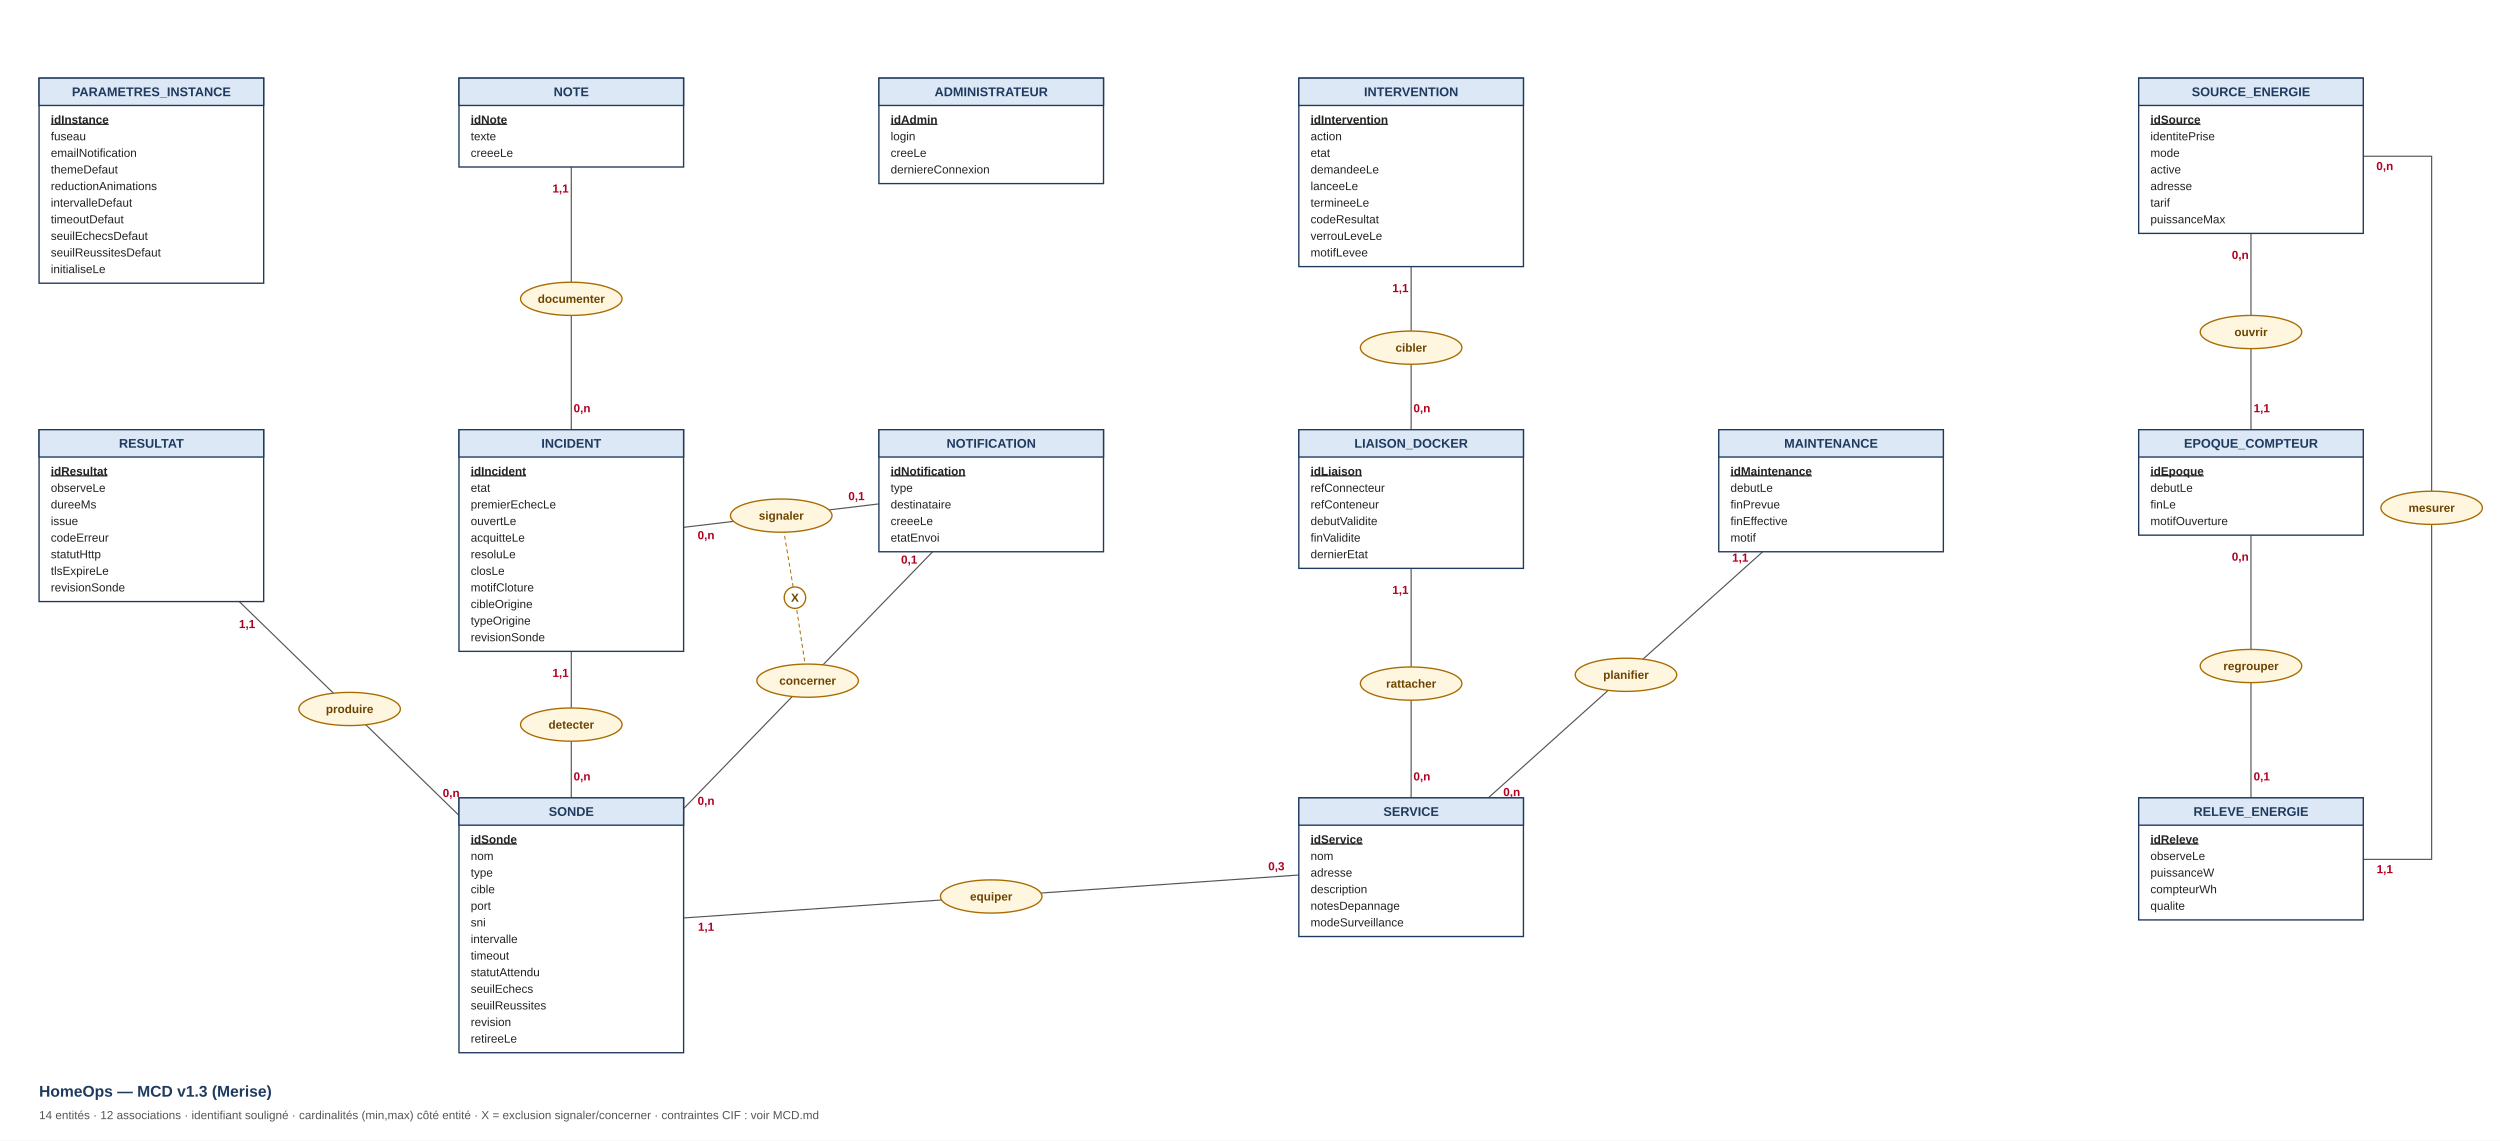
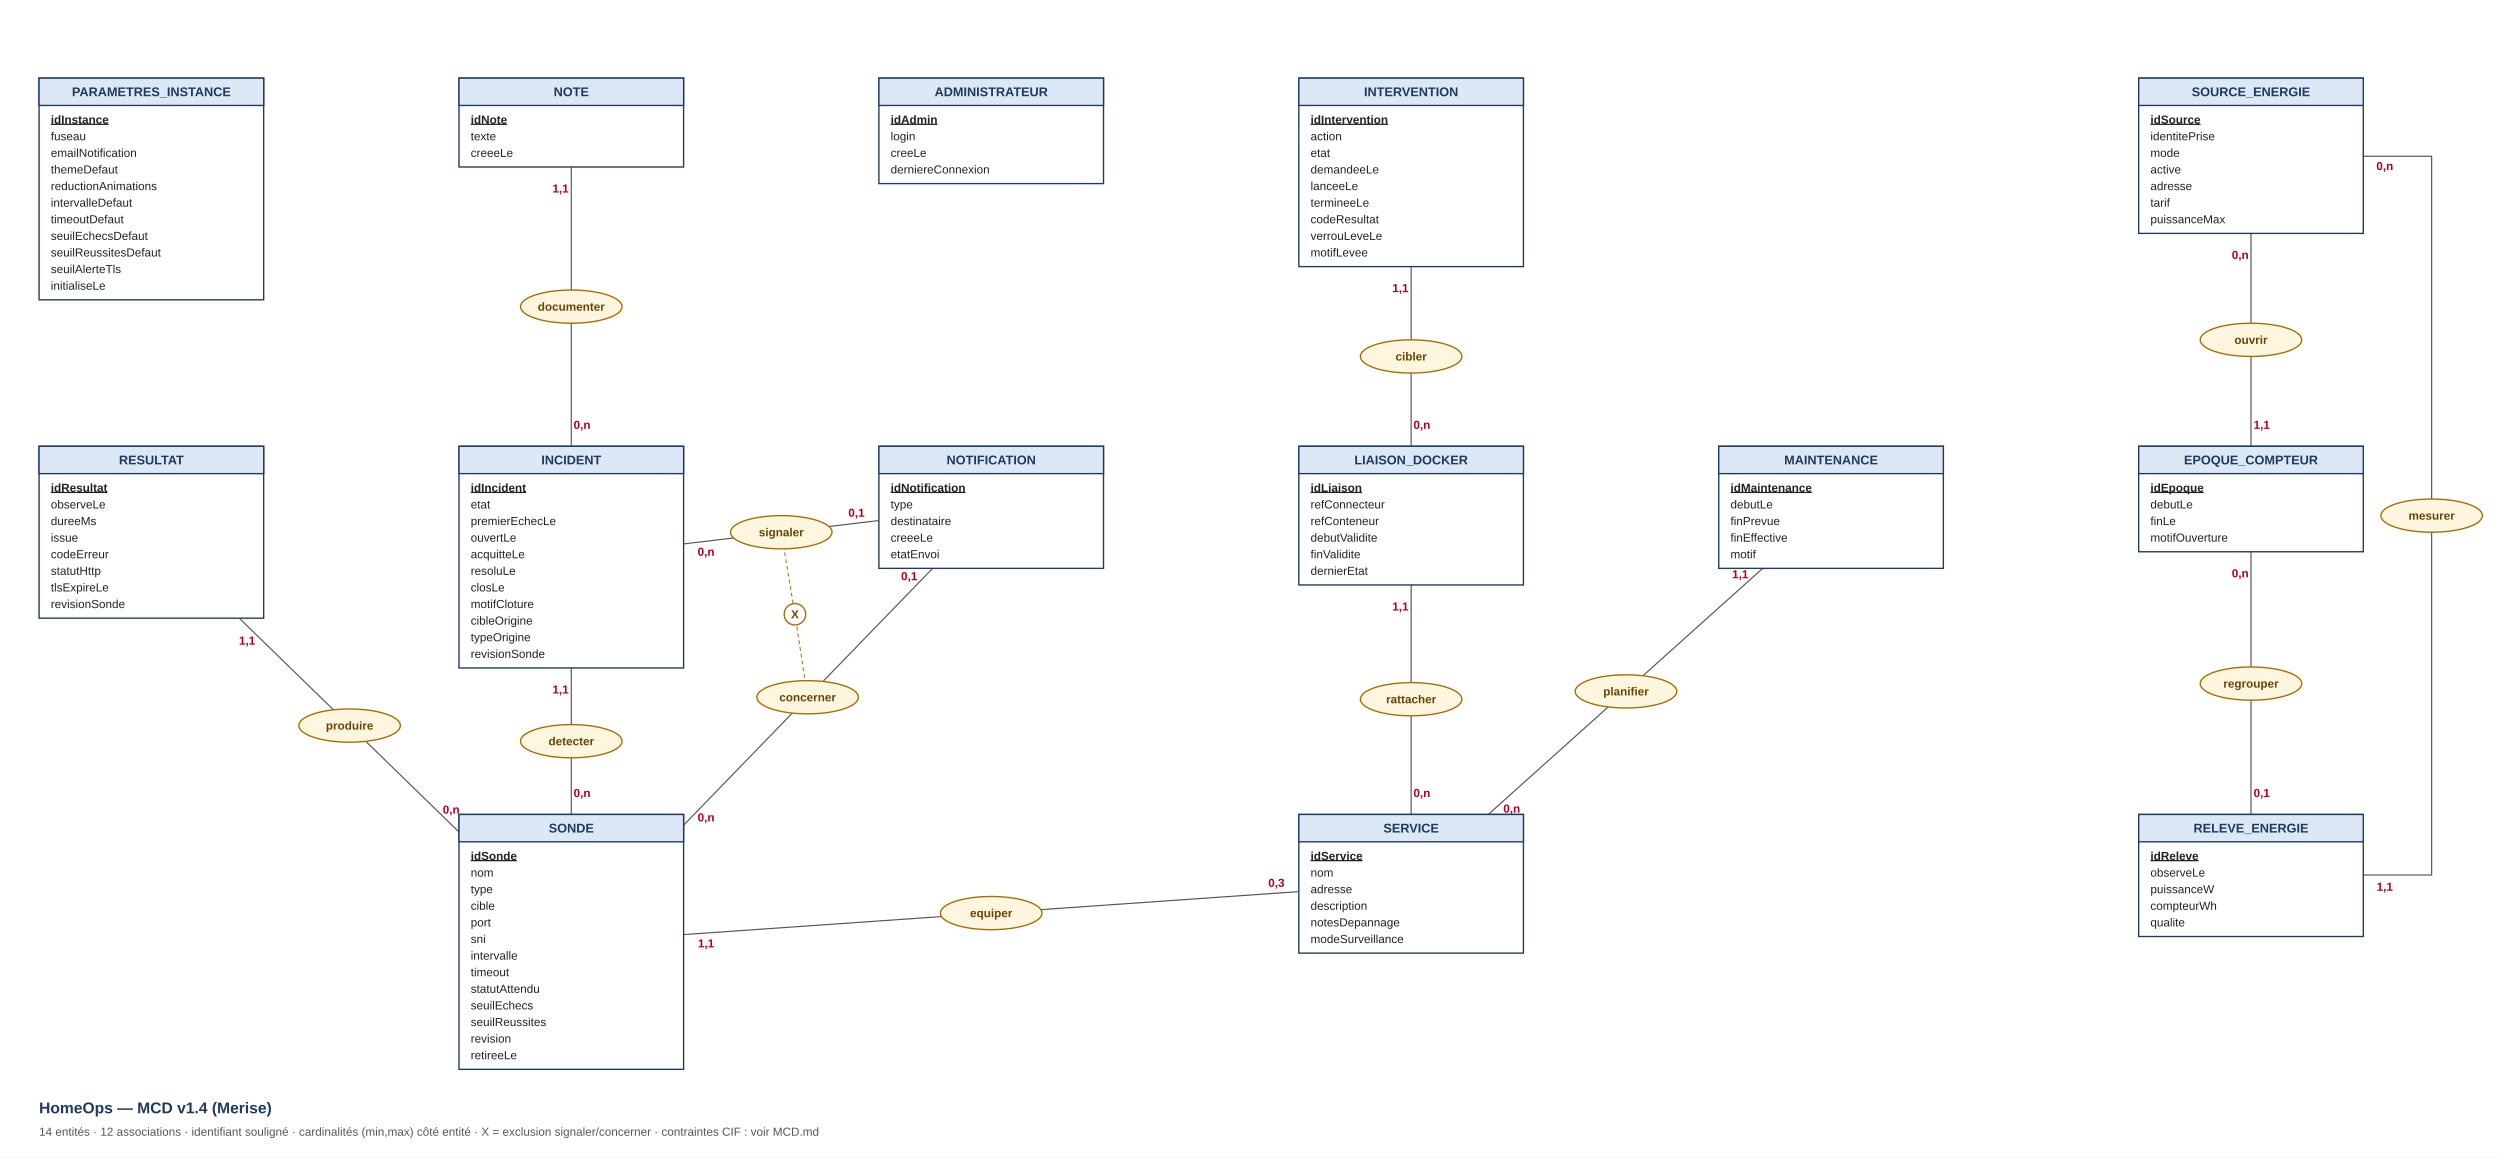
- <svg xmlns="http://www.w3.org/2000/svg" width="2560" height="1168" viewBox="0 0 2560 1168" font-family="Segoe UI, Arial, sans-serif">
+ <svg xmlns="http://www.w3.org/2000/svg" width="2560" height="1185" viewBox="0 0 2560 1185" font-family="Segoe UI, Arial, sans-serif">
  <style>.ent{fill:#fff;stroke:#1f3a5f;stroke-width:1.4}.hd{fill:#dce8f5;stroke:#1f3a5f;stroke-width:1.4}.en{font-size:13px;font-weight:700;fill:#1f3a5f}.at{font-size:12px;fill:#222}.lk{fill:none;stroke:#555;stroke-width:1.2}.as{fill:#fff6e0;stroke:#a86b00;stroke-width:1.4}.an{font-size:12px;font-weight:600;fill:#6b4400}.aa{font-size:11px;fill:#6b4400}.card{font-size:12px;font-weight:600;fill:#b00020}.ti{font-size:16px;font-weight:700;fill:#1f3a5f}.no{font-size:12px;fill:#555}</style>
-   <rect width="2560" height="1168" fill="#fff" />
-   <polyline points="800,528 814,612 827,697" fill="none" stroke="#a86b00" stroke-dasharray="4 3" />
-   <polyline class="lk" points="1330,896 700,940" />
-   <text x="1307" y="887" class="card" text-anchor="middle" dominant-baseline="central">0,3</text>
-   <text x="723" y="949" class="card" text-anchor="middle" dominant-baseline="central">1,1</text>
-   <polyline class="lk" points="470,835 245,616" />
-   <text x="462" y="812" class="card" text-anchor="middle" dominant-baseline="central">0,n</text>
-   <text x="253" y="639" class="card" text-anchor="middle" dominant-baseline="central">1,1</text>
-   <polyline class="lk" points="585,817 585,667" />
-   <text x="596" y="795" class="card" text-anchor="middle" dominant-baseline="central">0,n</text>
-   <text x="574" y="689" class="card" text-anchor="middle" dominant-baseline="central">1,1</text>
-   <polyline class="lk" points="585,440 585,171" />
-   <text x="596" y="418" class="card" text-anchor="middle" dominant-baseline="central">0,n</text>
+   <rect width="2560" height="1185" fill="#fff" />
+   <polyline points="800,545 814,629 827,714" fill="none" stroke="#a86b00" stroke-dasharray="4 3" />
+   <polyline class="lk" points="1330,913 700,957" />
+   <text x="1307" y="904" class="card" text-anchor="middle" dominant-baseline="central">0,3</text>
+   <text x="723" y="966" class="card" text-anchor="middle" dominant-baseline="central">1,1</text>
+   <polyline class="lk" points="470,852 245,633" />
+   <text x="462" y="829" class="card" text-anchor="middle" dominant-baseline="central">0,n</text>
+   <text x="253" y="656" class="card" text-anchor="middle" dominant-baseline="central">1,1</text>
+   <polyline class="lk" points="585,834 585,684" />
+   <text x="596" y="812" class="card" text-anchor="middle" dominant-baseline="central">0,n</text>
+   <text x="574" y="706" class="card" text-anchor="middle" dominant-baseline="central">1,1</text>
+   <polyline class="lk" points="585,457 585,171" />
+   <text x="596" y="435" class="card" text-anchor="middle" dominant-baseline="central">0,n</text>
  <text x="574" y="193" class="card" text-anchor="middle" dominant-baseline="central">1,1</text>
-   <polyline class="lk" points="700,540 900,516" />
-   <text x="723" y="548" class="card" text-anchor="middle" dominant-baseline="central">0,n</text>
-   <text x="877" y="508" class="card" text-anchor="middle" dominant-baseline="central">0,1</text>
-   <polyline class="lk" points="700,828 955,565" />
-   <text x="723" y="820" class="card" text-anchor="middle" dominant-baseline="central">0,n</text>
-   <text x="931" y="573" class="card" text-anchor="middle" dominant-baseline="central">0,1</text>
-   <polyline class="lk" points="1524,817 1805,565" />
-   <text x="1548" y="811" class="card" text-anchor="middle" dominant-baseline="central">0,n</text>
-   <text x="1782" y="571" class="card" text-anchor="middle" dominant-baseline="central">1,1</text>
-   <polyline class="lk" points="1445,817 1445,582" />
-   <text x="1456" y="795" class="card" text-anchor="middle" dominant-baseline="central">0,n</text>
-   <text x="1434" y="604" class="card" text-anchor="middle" dominant-baseline="central">1,1</text>
-   <polyline class="lk" points="1445,440 1445,273" />
-   <text x="1456" y="418" class="card" text-anchor="middle" dominant-baseline="central">0,n</text>
+   <polyline class="lk" points="700,557 900,533" />
+   <text x="723" y="565" class="card" text-anchor="middle" dominant-baseline="central">0,n</text>
+   <text x="877" y="525" class="card" text-anchor="middle" dominant-baseline="central">0,1</text>
+   <polyline class="lk" points="700,845 955,582" />
+   <text x="723" y="837" class="card" text-anchor="middle" dominant-baseline="central">0,n</text>
+   <text x="931" y="590" class="card" text-anchor="middle" dominant-baseline="central">0,1</text>
+   <polyline class="lk" points="1524,834 1805,582" />
+   <text x="1548" y="828" class="card" text-anchor="middle" dominant-baseline="central">0,n</text>
+   <text x="1782" y="588" class="card" text-anchor="middle" dominant-baseline="central">1,1</text>
+   <polyline class="lk" points="1445,834 1445,599" />
+   <text x="1456" y="812" class="card" text-anchor="middle" dominant-baseline="central">0,n</text>
+   <text x="1434" y="621" class="card" text-anchor="middle" dominant-baseline="central">1,1</text>
+   <polyline class="lk" points="1445,457 1445,273" />
+   <text x="1456" y="435" class="card" text-anchor="middle" dominant-baseline="central">0,n</text>
  <text x="1434" y="295" class="card" text-anchor="middle" dominant-baseline="central">1,1</text>
-   <polyline class="lk" points="2305,239 2305,440" />
+   <polyline class="lk" points="2305,239 2305,457" />
  <text x="2294" y="261" class="card" text-anchor="middle" dominant-baseline="central">0,n</text>
-   <text x="2316" y="418" class="card" text-anchor="middle" dominant-baseline="central">1,1</text>
-   <polyline class="lk" points="2420,160 2490,160 2490,880 2420,880" />
+   <text x="2316" y="435" class="card" text-anchor="middle" dominant-baseline="central">1,1</text>
+   <polyline class="lk" points="2420,160 2490,160 2490,896 2420,896" />
  <text x="2442" y="170" class="card" text-anchor="middle" dominant-baseline="central">0,n</text>
-   <text x="2442" y="890" class="card" text-anchor="middle" dominant-baseline="central">1,1</text>
-   <polyline class="lk" points="2305,548 2305,817" />
-   <text x="2294" y="570" class="card" text-anchor="middle" dominant-baseline="central">0,n</text>
-   <text x="2316" y="795" class="card" text-anchor="middle" dominant-baseline="central">0,1</text>
-   <ellipse class="as" cx="1015" cy="918" rx="52" ry="17" />
-   <text x="1015" y="918" class="an" text-anchor="middle" dominant-baseline="central">equiper</text>
-   <ellipse class="as" cx="358" cy="726" rx="52" ry="17" />
-   <text x="358" y="726" class="an" text-anchor="middle" dominant-baseline="central">produire</text>
-   <ellipse class="as" cx="585" cy="742" rx="52" ry="17" />
-   <text x="585" y="742" class="an" text-anchor="middle" dominant-baseline="central">detecter</text>
-   <ellipse class="as" cx="585" cy="306" rx="52" ry="17" />
-   <text x="585" y="306" class="an" text-anchor="middle" dominant-baseline="central">documenter</text>
-   <ellipse class="as" cx="800" cy="528" rx="52" ry="17" />
-   <text x="800" y="528" class="an" text-anchor="middle" dominant-baseline="central">signaler</text>
-   <ellipse class="as" cx="827" cy="697" rx="52" ry="17" />
-   <text x="827" y="697" class="an" text-anchor="middle" dominant-baseline="central">concerner</text>
-   <ellipse class="as" cx="1665" cy="691" rx="52" ry="17" />
-   <text x="1665" y="691" class="an" text-anchor="middle" dominant-baseline="central">planifier</text>
-   <ellipse class="as" cx="1445" cy="700" rx="52" ry="17" />
-   <text x="1445" y="700" class="an" text-anchor="middle" dominant-baseline="central">rattacher</text>
-   <ellipse class="as" cx="1445" cy="356" rx="52" ry="17" />
-   <text x="1445" y="356" class="an" text-anchor="middle" dominant-baseline="central">cibler</text>
-   <ellipse class="as" cx="2305" cy="340" rx="52" ry="17" />
-   <text x="2305" y="340" class="an" text-anchor="middle" dominant-baseline="central">ouvrir</text>
-   <ellipse class="as" cx="2490" cy="520" rx="52" ry="17" />
-   <text x="2490" y="520" class="an" text-anchor="middle" dominant-baseline="central">mesurer</text>
-   <ellipse class="as" cx="2305" cy="682" rx="52" ry="17" />
-   <text x="2305" y="682" class="an" text-anchor="middle" dominant-baseline="central">regrouper</text>
-   <circle cx="814" cy="612" r="11" fill="#fff" stroke="#a86b00" stroke-width="1.4" />
-   <text x="814" y="612" class="an" text-anchor="middle" dominant-baseline="central">X</text>
-   <rect class="ent" x="40" y="80" width="230" height="210" />
+   <text x="2442" y="908" class="card" text-anchor="middle" dominant-baseline="central">1,1</text>
+   <polyline class="lk" points="2305,565 2305,834" />
+   <text x="2294" y="587" class="card" text-anchor="middle" dominant-baseline="central">0,n</text>
+   <text x="2316" y="812" class="card" text-anchor="middle" dominant-baseline="central">0,1</text>
+   <ellipse class="as" cx="1015" cy="935" rx="52" ry="17" />
+   <text x="1015" y="935" class="an" text-anchor="middle" dominant-baseline="central">equiper</text>
+   <ellipse class="as" cx="358" cy="743" rx="52" ry="17" />
+   <text x="358" y="743" class="an" text-anchor="middle" dominant-baseline="central">produire</text>
+   <ellipse class="as" cx="585" cy="759" rx="52" ry="17" />
+   <text x="585" y="759" class="an" text-anchor="middle" dominant-baseline="central">detecter</text>
+   <ellipse class="as" cx="585" cy="314" rx="52" ry="17" />
+   <text x="585" y="314" class="an" text-anchor="middle" dominant-baseline="central">documenter</text>
+   <ellipse class="as" cx="800" cy="545" rx="52" ry="17" />
+   <text x="800" y="545" class="an" text-anchor="middle" dominant-baseline="central">signaler</text>
+   <ellipse class="as" cx="827" cy="714" rx="52" ry="17" />
+   <text x="827" y="714" class="an" text-anchor="middle" dominant-baseline="central">concerner</text>
+   <ellipse class="as" cx="1665" cy="708" rx="52" ry="17" />
+   <text x="1665" y="708" class="an" text-anchor="middle" dominant-baseline="central">planifier</text>
+   <ellipse class="as" cx="1445" cy="716" rx="52" ry="17" />
+   <text x="1445" y="716" class="an" text-anchor="middle" dominant-baseline="central">rattacher</text>
+   <ellipse class="as" cx="1445" cy="365" rx="52" ry="17" />
+   <text x="1445" y="365" class="an" text-anchor="middle" dominant-baseline="central">cibler</text>
+   <ellipse class="as" cx="2305" cy="348" rx="52" ry="17" />
+   <text x="2305" y="348" class="an" text-anchor="middle" dominant-baseline="central">ouvrir</text>
+   <ellipse class="as" cx="2490" cy="528" rx="52" ry="17" />
+   <text x="2490" y="528" class="an" text-anchor="middle" dominant-baseline="central">mesurer</text>
+   <ellipse class="as" cx="2305" cy="700" rx="52" ry="17" />
+   <text x="2305" y="700" class="an" text-anchor="middle" dominant-baseline="central">regrouper</text>
+   <circle cx="814" cy="629" r="11" fill="#fff" stroke="#a86b00" stroke-width="1.4" />
+   <text x="814" y="629" class="an" text-anchor="middle" dominant-baseline="central">X</text>
+   <rect class="ent" x="40" y="80" width="230" height="227" />
  <rect class="hd" x="40" y="80" width="230" height="28" />
  <text x="155.0" y="94.0" class="en" text-anchor="middle" dominant-baseline="central">PARAMETRES_INSTANCE</text>
  <text x="52" y="122.5" class="at" dominant-baseline="central" text-decoration="underline" font-weight="700">idInstance</text>
  <text x="52" y="139.5" class="at" dominant-baseline="central">fuseau</text>
  <text x="52" y="156.5" class="at" dominant-baseline="central">emailNotification</text>
  <text x="52" y="173.5" class="at" dominant-baseline="central">themeDefaut</text>
  <text x="52" y="190.5" class="at" dominant-baseline="central">reductionAnimations</text>
  <text x="52" y="207.5" class="at" dominant-baseline="central">intervalleDefaut</text>
  <text x="52" y="224.5" class="at" dominant-baseline="central">timeoutDefaut</text>
  <text x="52" y="241.5" class="at" dominant-baseline="central">seuilEchecsDefaut</text>
  <text x="52" y="258.5" class="at" dominant-baseline="central">seuilReussitesDefaut</text>
-   <text x="52" y="275.5" class="at" dominant-baseline="central">initialiseLe</text>
+   <text x="52" y="275.5" class="at" dominant-baseline="central">seuilAlerteTls</text>
+   <text x="52" y="292.5" class="at" dominant-baseline="central">initialiseLe</text>
  <rect class="ent" x="470" y="80" width="230" height="91" />
  <rect class="hd" x="470" y="80" width="230" height="28" />
  <text x="585.0" y="94.0" class="en" text-anchor="middle" dominant-baseline="central">NOTE</text>
  <text x="482" y="122.5" class="at" dominant-baseline="central" text-decoration="underline" font-weight="700">idNote</text>
  <text x="482" y="139.5" class="at" dominant-baseline="central">texte</text>
  <text x="482" y="156.5" class="at" dominant-baseline="central">creeeLe</text>
  <rect class="ent" x="900" y="80" width="230" height="108" />
  <rect class="hd" x="900" y="80" width="230" height="28" />
  <text x="1015.0" y="94.0" class="en" text-anchor="middle" dominant-baseline="central">ADMINISTRATEUR</text>
  <text x="912" y="122.5" class="at" dominant-baseline="central" text-decoration="underline" font-weight="700">idAdmin</text>
  <text x="912" y="139.5" class="at" dominant-baseline="central">login</text>
  <text x="912" y="156.5" class="at" dominant-baseline="central">creeLe</text>
  <text x="912" y="173.5" class="at" dominant-baseline="central">derniereConnexion</text>
  <rect class="ent" x="1330" y="80" width="230" height="193" />
  <rect class="hd" x="1330" y="80" width="230" height="28" />
  <text x="1445.0" y="94.0" class="en" text-anchor="middle" dominant-baseline="central">INTERVENTION</text>
  <text x="1342" y="122.5" class="at" dominant-baseline="central" text-decoration="underline" font-weight="700">idIntervention</text>
  <text x="1342" y="139.5" class="at" dominant-baseline="central">action</text>
  <text x="1342" y="156.5" class="at" dominant-baseline="central">etat</text>
  <text x="1342" y="173.5" class="at" dominant-baseline="central">demandeeLe</text>
  <text x="1342" y="190.5" class="at" dominant-baseline="central">lanceeLe</text>
  <text x="1342" y="207.5" class="at" dominant-baseline="central">termineeLe</text>
  <text x="1342" y="224.5" class="at" dominant-baseline="central">codeResultat</text>
  <text x="1342" y="241.5" class="at" dominant-baseline="central">verrouLeveLe</text>
  <text x="1342" y="258.5" class="at" dominant-baseline="central">motifLevee</text>
  <rect class="ent" x="2190" y="80" width="230" height="159" />
  <rect class="hd" x="2190" y="80" width="230" height="28" />
  <text x="2305.0" y="94.0" class="en" text-anchor="middle" dominant-baseline="central">SOURCE_ENERGIE</text>
  <text x="2202" y="122.5" class="at" dominant-baseline="central" text-decoration="underline" font-weight="700">idSource</text>
  <text x="2202" y="139.5" class="at" dominant-baseline="central">identitePrise</text>
  <text x="2202" y="156.5" class="at" dominant-baseline="central">mode</text>
  <text x="2202" y="173.5" class="at" dominant-baseline="central">active</text>
  <text x="2202" y="190.5" class="at" dominant-baseline="central">adresse</text>
  <text x="2202" y="207.5" class="at" dominant-baseline="central">tarif</text>
  <text x="2202" y="224.5" class="at" dominant-baseline="central">puissanceMax</text>
-   <rect class="ent" x="40" y="440" width="230" height="176" />
-   <rect class="hd" x="40" y="440" width="230" height="28" />
-   <text x="155.0" y="454.0" class="en" text-anchor="middle" dominant-baseline="central">RESULTAT</text>
-   <text x="52" y="482.5" class="at" dominant-baseline="central" text-decoration="underline" font-weight="700">idResultat</text>
-   <text x="52" y="499.5" class="at" dominant-baseline="central">observeLe</text>
-   <text x="52" y="516.5" class="at" dominant-baseline="central">dureeMs</text>
-   <text x="52" y="533.5" class="at" dominant-baseline="central">issue</text>
-   <text x="52" y="550.5" class="at" dominant-baseline="central">codeErreur</text>
-   <text x="52" y="567.5" class="at" dominant-baseline="central">statutHttp</text>
-   <text x="52" y="584.5" class="at" dominant-baseline="central">tlsExpireLe</text>
-   <text x="52" y="601.5" class="at" dominant-baseline="central">revisionSonde</text>
-   <rect class="ent" x="470" y="440" width="230" height="227" />
-   <rect class="hd" x="470" y="440" width="230" height="28" />
-   <text x="585.0" y="454.0" class="en" text-anchor="middle" dominant-baseline="central">INCIDENT</text>
-   <text x="482" y="482.5" class="at" dominant-baseline="central" text-decoration="underline" font-weight="700">idIncident</text>
-   <text x="482" y="499.5" class="at" dominant-baseline="central">etat</text>
-   <text x="482" y="516.5" class="at" dominant-baseline="central">premierEchecLe</text>
-   <text x="482" y="533.5" class="at" dominant-baseline="central">ouvertLe</text>
-   <text x="482" y="550.5" class="at" dominant-baseline="central">acquitteLe</text>
-   <text x="482" y="567.5" class="at" dominant-baseline="central">resoluLe</text>
-   <text x="482" y="584.5" class="at" dominant-baseline="central">closLe</text>
-   <text x="482" y="601.5" class="at" dominant-baseline="central">motifCloture</text>
-   <text x="482" y="618.5" class="at" dominant-baseline="central">cibleOrigine</text>
-   <text x="482" y="635.5" class="at" dominant-baseline="central">typeOrigine</text>
-   <text x="482" y="652.5" class="at" dominant-baseline="central">revisionSonde</text>
-   <rect class="ent" x="900" y="440" width="230" height="125" />
-   <rect class="hd" x="900" y="440" width="230" height="28" />
-   <text x="1015.0" y="454.0" class="en" text-anchor="middle" dominant-baseline="central">NOTIFICATION</text>
-   <text x="912" y="482.5" class="at" dominant-baseline="central" text-decoration="underline" font-weight="700">idNotification</text>
-   <text x="912" y="499.5" class="at" dominant-baseline="central">type</text>
-   <text x="912" y="516.5" class="at" dominant-baseline="central">destinataire</text>
-   <text x="912" y="533.5" class="at" dominant-baseline="central">creeeLe</text>
-   <text x="912" y="550.5" class="at" dominant-baseline="central">etatEnvoi</text>
-   <rect class="ent" x="1330" y="440" width="230" height="142" />
-   <rect class="hd" x="1330" y="440" width="230" height="28" />
-   <text x="1445.0" y="454.0" class="en" text-anchor="middle" dominant-baseline="central">LIAISON_DOCKER</text>
-   <text x="1342" y="482.5" class="at" dominant-baseline="central" text-decoration="underline" font-weight="700">idLiaison</text>
-   <text x="1342" y="499.5" class="at" dominant-baseline="central">refConnecteur</text>
-   <text x="1342" y="516.5" class="at" dominant-baseline="central">refConteneur</text>
-   <text x="1342" y="533.5" class="at" dominant-baseline="central">debutValidite</text>
-   <text x="1342" y="550.5" class="at" dominant-baseline="central">finValidite</text>
-   <text x="1342" y="567.5" class="at" dominant-baseline="central">dernierEtat</text>
-   <rect class="ent" x="1760" y="440" width="230" height="125" />
-   <rect class="hd" x="1760" y="440" width="230" height="28" />
-   <text x="1875.0" y="454.0" class="en" text-anchor="middle" dominant-baseline="central">MAINTENANCE</text>
-   <text x="1772" y="482.5" class="at" dominant-baseline="central" text-decoration="underline" font-weight="700">idMaintenance</text>
-   <text x="1772" y="499.5" class="at" dominant-baseline="central">debutLe</text>
-   <text x="1772" y="516.5" class="at" dominant-baseline="central">finPrevue</text>
-   <text x="1772" y="533.5" class="at" dominant-baseline="central">finEffective</text>
-   <text x="1772" y="550.5" class="at" dominant-baseline="central">motif</text>
-   <rect class="ent" x="2190" y="440" width="230" height="108" />
-   <rect class="hd" x="2190" y="440" width="230" height="28" />
-   <text x="2305.0" y="454.0" class="en" text-anchor="middle" dominant-baseline="central">EPOQUE_COMPTEUR</text>
-   <text x="2202" y="482.5" class="at" dominant-baseline="central" text-decoration="underline" font-weight="700">idEpoque</text>
-   <text x="2202" y="499.5" class="at" dominant-baseline="central">debutLe</text>
-   <text x="2202" y="516.5" class="at" dominant-baseline="central">finLe</text>
-   <text x="2202" y="533.5" class="at" dominant-baseline="central">motifOuverture</text>
-   <rect class="ent" x="470" y="817" width="230" height="261" />
-   <rect class="hd" x="470" y="817" width="230" height="28" />
-   <text x="585.0" y="831.0" class="en" text-anchor="middle" dominant-baseline="central">SONDE</text>
-   <text x="482" y="859.5" class="at" dominant-baseline="central" text-decoration="underline" font-weight="700">idSonde</text>
-   <text x="482" y="876.5" class="at" dominant-baseline="central">nom</text>
-   <text x="482" y="893.5" class="at" dominant-baseline="central">type</text>
-   <text x="482" y="910.5" class="at" dominant-baseline="central">cible</text>
-   <text x="482" y="927.5" class="at" dominant-baseline="central">port</text>
-   <text x="482" y="944.5" class="at" dominant-baseline="central">sni</text>
-   <text x="482" y="961.5" class="at" dominant-baseline="central">intervalle</text>
-   <text x="482" y="978.5" class="at" dominant-baseline="central">timeout</text>
-   <text x="482" y="995.5" class="at" dominant-baseline="central">statutAttendu</text>
-   <text x="482" y="1012.5" class="at" dominant-baseline="central">seuilEchecs</text>
-   <text x="482" y="1029.5" class="at" dominant-baseline="central">seuilReussites</text>
-   <text x="482" y="1046.5" class="at" dominant-baseline="central">revision</text>
-   <text x="482" y="1063.5" class="at" dominant-baseline="central">retireeLe</text>
-   <rect class="ent" x="1330" y="817" width="230" height="142" />
-   <rect class="hd" x="1330" y="817" width="230" height="28" />
-   <text x="1445.0" y="831.0" class="en" text-anchor="middle" dominant-baseline="central">SERVICE</text>
-   <text x="1342" y="859.5" class="at" dominant-baseline="central" text-decoration="underline" font-weight="700">idService</text>
-   <text x="1342" y="876.5" class="at" dominant-baseline="central">nom</text>
-   <text x="1342" y="893.5" class="at" dominant-baseline="central">adresse</text>
-   <text x="1342" y="910.5" class="at" dominant-baseline="central">description</text>
-   <text x="1342" y="927.5" class="at" dominant-baseline="central">notesDepannage</text>
-   <text x="1342" y="944.5" class="at" dominant-baseline="central">modeSurveillance</text>
-   <rect class="ent" x="2190" y="817" width="230" height="125" />
-   <rect class="hd" x="2190" y="817" width="230" height="28" />
-   <text x="2305.0" y="831.0" class="en" text-anchor="middle" dominant-baseline="central">RELEVE_ENERGIE</text>
-   <text x="2202" y="859.5" class="at" dominant-baseline="central" text-decoration="underline" font-weight="700">idReleve</text>
-   <text x="2202" y="876.5" class="at" dominant-baseline="central">observeLe</text>
-   <text x="2202" y="893.5" class="at" dominant-baseline="central">puissanceW</text>
-   <text x="2202" y="910.5" class="at" dominant-baseline="central">compteurWh</text>
-   <text x="2202" y="927.5" class="at" dominant-baseline="central">qualite</text>
-   <text x="40" y="1123" class="ti">HomeOps — MCD v1.3 (Merise)</text>
-   <text x="40" y="1146" class="no">14 entités · 12 associations · identifiant souligné · cardinalités (min,max) côté entité · X = exclusion signaler/concerner · contraintes CIF : voir MCD.md</text>
+   <rect class="ent" x="40" y="457" width="230" height="176" />
+   <rect class="hd" x="40" y="457" width="230" height="28" />
+   <text x="155.0" y="471.0" class="en" text-anchor="middle" dominant-baseline="central">RESULTAT</text>
+   <text x="52" y="499.5" class="at" dominant-baseline="central" text-decoration="underline" font-weight="700">idResultat</text>
+   <text x="52" y="516.5" class="at" dominant-baseline="central">observeLe</text>
+   <text x="52" y="533.5" class="at" dominant-baseline="central">dureeMs</text>
+   <text x="52" y="550.5" class="at" dominant-baseline="central">issue</text>
+   <text x="52" y="567.5" class="at" dominant-baseline="central">codeErreur</text>
+   <text x="52" y="584.5" class="at" dominant-baseline="central">statutHttp</text>
+   <text x="52" y="601.5" class="at" dominant-baseline="central">tlsExpireLe</text>
+   <text x="52" y="618.5" class="at" dominant-baseline="central">revisionSonde</text>
+   <rect class="ent" x="470" y="457" width="230" height="227" />
+   <rect class="hd" x="470" y="457" width="230" height="28" />
+   <text x="585.0" y="471.0" class="en" text-anchor="middle" dominant-baseline="central">INCIDENT</text>
+   <text x="482" y="499.5" class="at" dominant-baseline="central" text-decoration="underline" font-weight="700">idIncident</text>
+   <text x="482" y="516.5" class="at" dominant-baseline="central">etat</text>
+   <text x="482" y="533.5" class="at" dominant-baseline="central">premierEchecLe</text>
+   <text x="482" y="550.5" class="at" dominant-baseline="central">ouvertLe</text>
+   <text x="482" y="567.5" class="at" dominant-baseline="central">acquitteLe</text>
+   <text x="482" y="584.5" class="at" dominant-baseline="central">resoluLe</text>
+   <text x="482" y="601.5" class="at" dominant-baseline="central">closLe</text>
+   <text x="482" y="618.5" class="at" dominant-baseline="central">motifCloture</text>
+   <text x="482" y="635.5" class="at" dominant-baseline="central">cibleOrigine</text>
+   <text x="482" y="652.5" class="at" dominant-baseline="central">typeOrigine</text>
+   <text x="482" y="669.5" class="at" dominant-baseline="central">revisionSonde</text>
+   <rect class="ent" x="900" y="457" width="230" height="125" />
+   <rect class="hd" x="900" y="457" width="230" height="28" />
+   <text x="1015.0" y="471.0" class="en" text-anchor="middle" dominant-baseline="central">NOTIFICATION</text>
+   <text x="912" y="499.5" class="at" dominant-baseline="central" text-decoration="underline" font-weight="700">idNotification</text>
+   <text x="912" y="516.5" class="at" dominant-baseline="central">type</text>
+   <text x="912" y="533.5" class="at" dominant-baseline="central">destinataire</text>
+   <text x="912" y="550.5" class="at" dominant-baseline="central">creeeLe</text>
+   <text x="912" y="567.5" class="at" dominant-baseline="central">etatEnvoi</text>
+   <rect class="ent" x="1330" y="457" width="230" height="142" />
+   <rect class="hd" x="1330" y="457" width="230" height="28" />
+   <text x="1445.0" y="471.0" class="en" text-anchor="middle" dominant-baseline="central">LIAISON_DOCKER</text>
+   <text x="1342" y="499.5" class="at" dominant-baseline="central" text-decoration="underline" font-weight="700">idLiaison</text>
+   <text x="1342" y="516.5" class="at" dominant-baseline="central">refConnecteur</text>
+   <text x="1342" y="533.5" class="at" dominant-baseline="central">refConteneur</text>
+   <text x="1342" y="550.5" class="at" dominant-baseline="central">debutValidite</text>
+   <text x="1342" y="567.5" class="at" dominant-baseline="central">finValidite</text>
+   <text x="1342" y="584.5" class="at" dominant-baseline="central">dernierEtat</text>
+   <rect class="ent" x="1760" y="457" width="230" height="125" />
+   <rect class="hd" x="1760" y="457" width="230" height="28" />
+   <text x="1875.0" y="471.0" class="en" text-anchor="middle" dominant-baseline="central">MAINTENANCE</text>
+   <text x="1772" y="499.5" class="at" dominant-baseline="central" text-decoration="underline" font-weight="700">idMaintenance</text>
+   <text x="1772" y="516.5" class="at" dominant-baseline="central">debutLe</text>
+   <text x="1772" y="533.5" class="at" dominant-baseline="central">finPrevue</text>
+   <text x="1772" y="550.5" class="at" dominant-baseline="central">finEffective</text>
+   <text x="1772" y="567.5" class="at" dominant-baseline="central">motif</text>
+   <rect class="ent" x="2190" y="457" width="230" height="108" />
+   <rect class="hd" x="2190" y="457" width="230" height="28" />
+   <text x="2305.0" y="471.0" class="en" text-anchor="middle" dominant-baseline="central">EPOQUE_COMPTEUR</text>
+   <text x="2202" y="499.5" class="at" dominant-baseline="central" text-decoration="underline" font-weight="700">idEpoque</text>
+   <text x="2202" y="516.5" class="at" dominant-baseline="central">debutLe</text>
+   <text x="2202" y="533.5" class="at" dominant-baseline="central">finLe</text>
+   <text x="2202" y="550.5" class="at" dominant-baseline="central">motifOuverture</text>
+   <rect class="ent" x="470" y="834" width="230" height="261" />
+   <rect class="hd" x="470" y="834" width="230" height="28" />
+   <text x="585.0" y="848.0" class="en" text-anchor="middle" dominant-baseline="central">SONDE</text>
+   <text x="482" y="876.5" class="at" dominant-baseline="central" text-decoration="underline" font-weight="700">idSonde</text>
+   <text x="482" y="893.5" class="at" dominant-baseline="central">nom</text>
+   <text x="482" y="910.5" class="at" dominant-baseline="central">type</text>
+   <text x="482" y="927.5" class="at" dominant-baseline="central">cible</text>
+   <text x="482" y="944.5" class="at" dominant-baseline="central">port</text>
+   <text x="482" y="961.5" class="at" dominant-baseline="central">sni</text>
+   <text x="482" y="978.5" class="at" dominant-baseline="central">intervalle</text>
+   <text x="482" y="995.5" class="at" dominant-baseline="central">timeout</text>
+   <text x="482" y="1012.5" class="at" dominant-baseline="central">statutAttendu</text>
+   <text x="482" y="1029.5" class="at" dominant-baseline="central">seuilEchecs</text>
+   <text x="482" y="1046.5" class="at" dominant-baseline="central">seuilReussites</text>
+   <text x="482" y="1063.5" class="at" dominant-baseline="central">revision</text>
+   <text x="482" y="1080.5" class="at" dominant-baseline="central">retireeLe</text>
+   <rect class="ent" x="1330" y="834" width="230" height="142" />
+   <rect class="hd" x="1330" y="834" width="230" height="28" />
+   <text x="1445.0" y="848.0" class="en" text-anchor="middle" dominant-baseline="central">SERVICE</text>
+   <text x="1342" y="876.5" class="at" dominant-baseline="central" text-decoration="underline" font-weight="700">idService</text>
+   <text x="1342" y="893.5" class="at" dominant-baseline="central">nom</text>
+   <text x="1342" y="910.5" class="at" dominant-baseline="central">adresse</text>
+   <text x="1342" y="927.5" class="at" dominant-baseline="central">description</text>
+   <text x="1342" y="944.5" class="at" dominant-baseline="central">notesDepannage</text>
+   <text x="1342" y="961.5" class="at" dominant-baseline="central">modeSurveillance</text>
+   <rect class="ent" x="2190" y="834" width="230" height="125" />
+   <rect class="hd" x="2190" y="834" width="230" height="28" />
+   <text x="2305.0" y="848.0" class="en" text-anchor="middle" dominant-baseline="central">RELEVE_ENERGIE</text>
+   <text x="2202" y="876.5" class="at" dominant-baseline="central" text-decoration="underline" font-weight="700">idReleve</text>
+   <text x="2202" y="893.5" class="at" dominant-baseline="central">observeLe</text>
+   <text x="2202" y="910.5" class="at" dominant-baseline="central">puissanceW</text>
+   <text x="2202" y="927.5" class="at" dominant-baseline="central">compteurWh</text>
+   <text x="2202" y="944.5" class="at" dominant-baseline="central">qualite</text>
+   <text x="40" y="1140" class="ti">HomeOps — MCD v1.4 (Merise)</text>
+   <text x="40" y="1163" class="no">14 entités · 12 associations · identifiant souligné · cardinalités (min,max) côté entité · X = exclusion signaler/concerner · contraintes CIF : voir MCD.md</text>
</svg>
